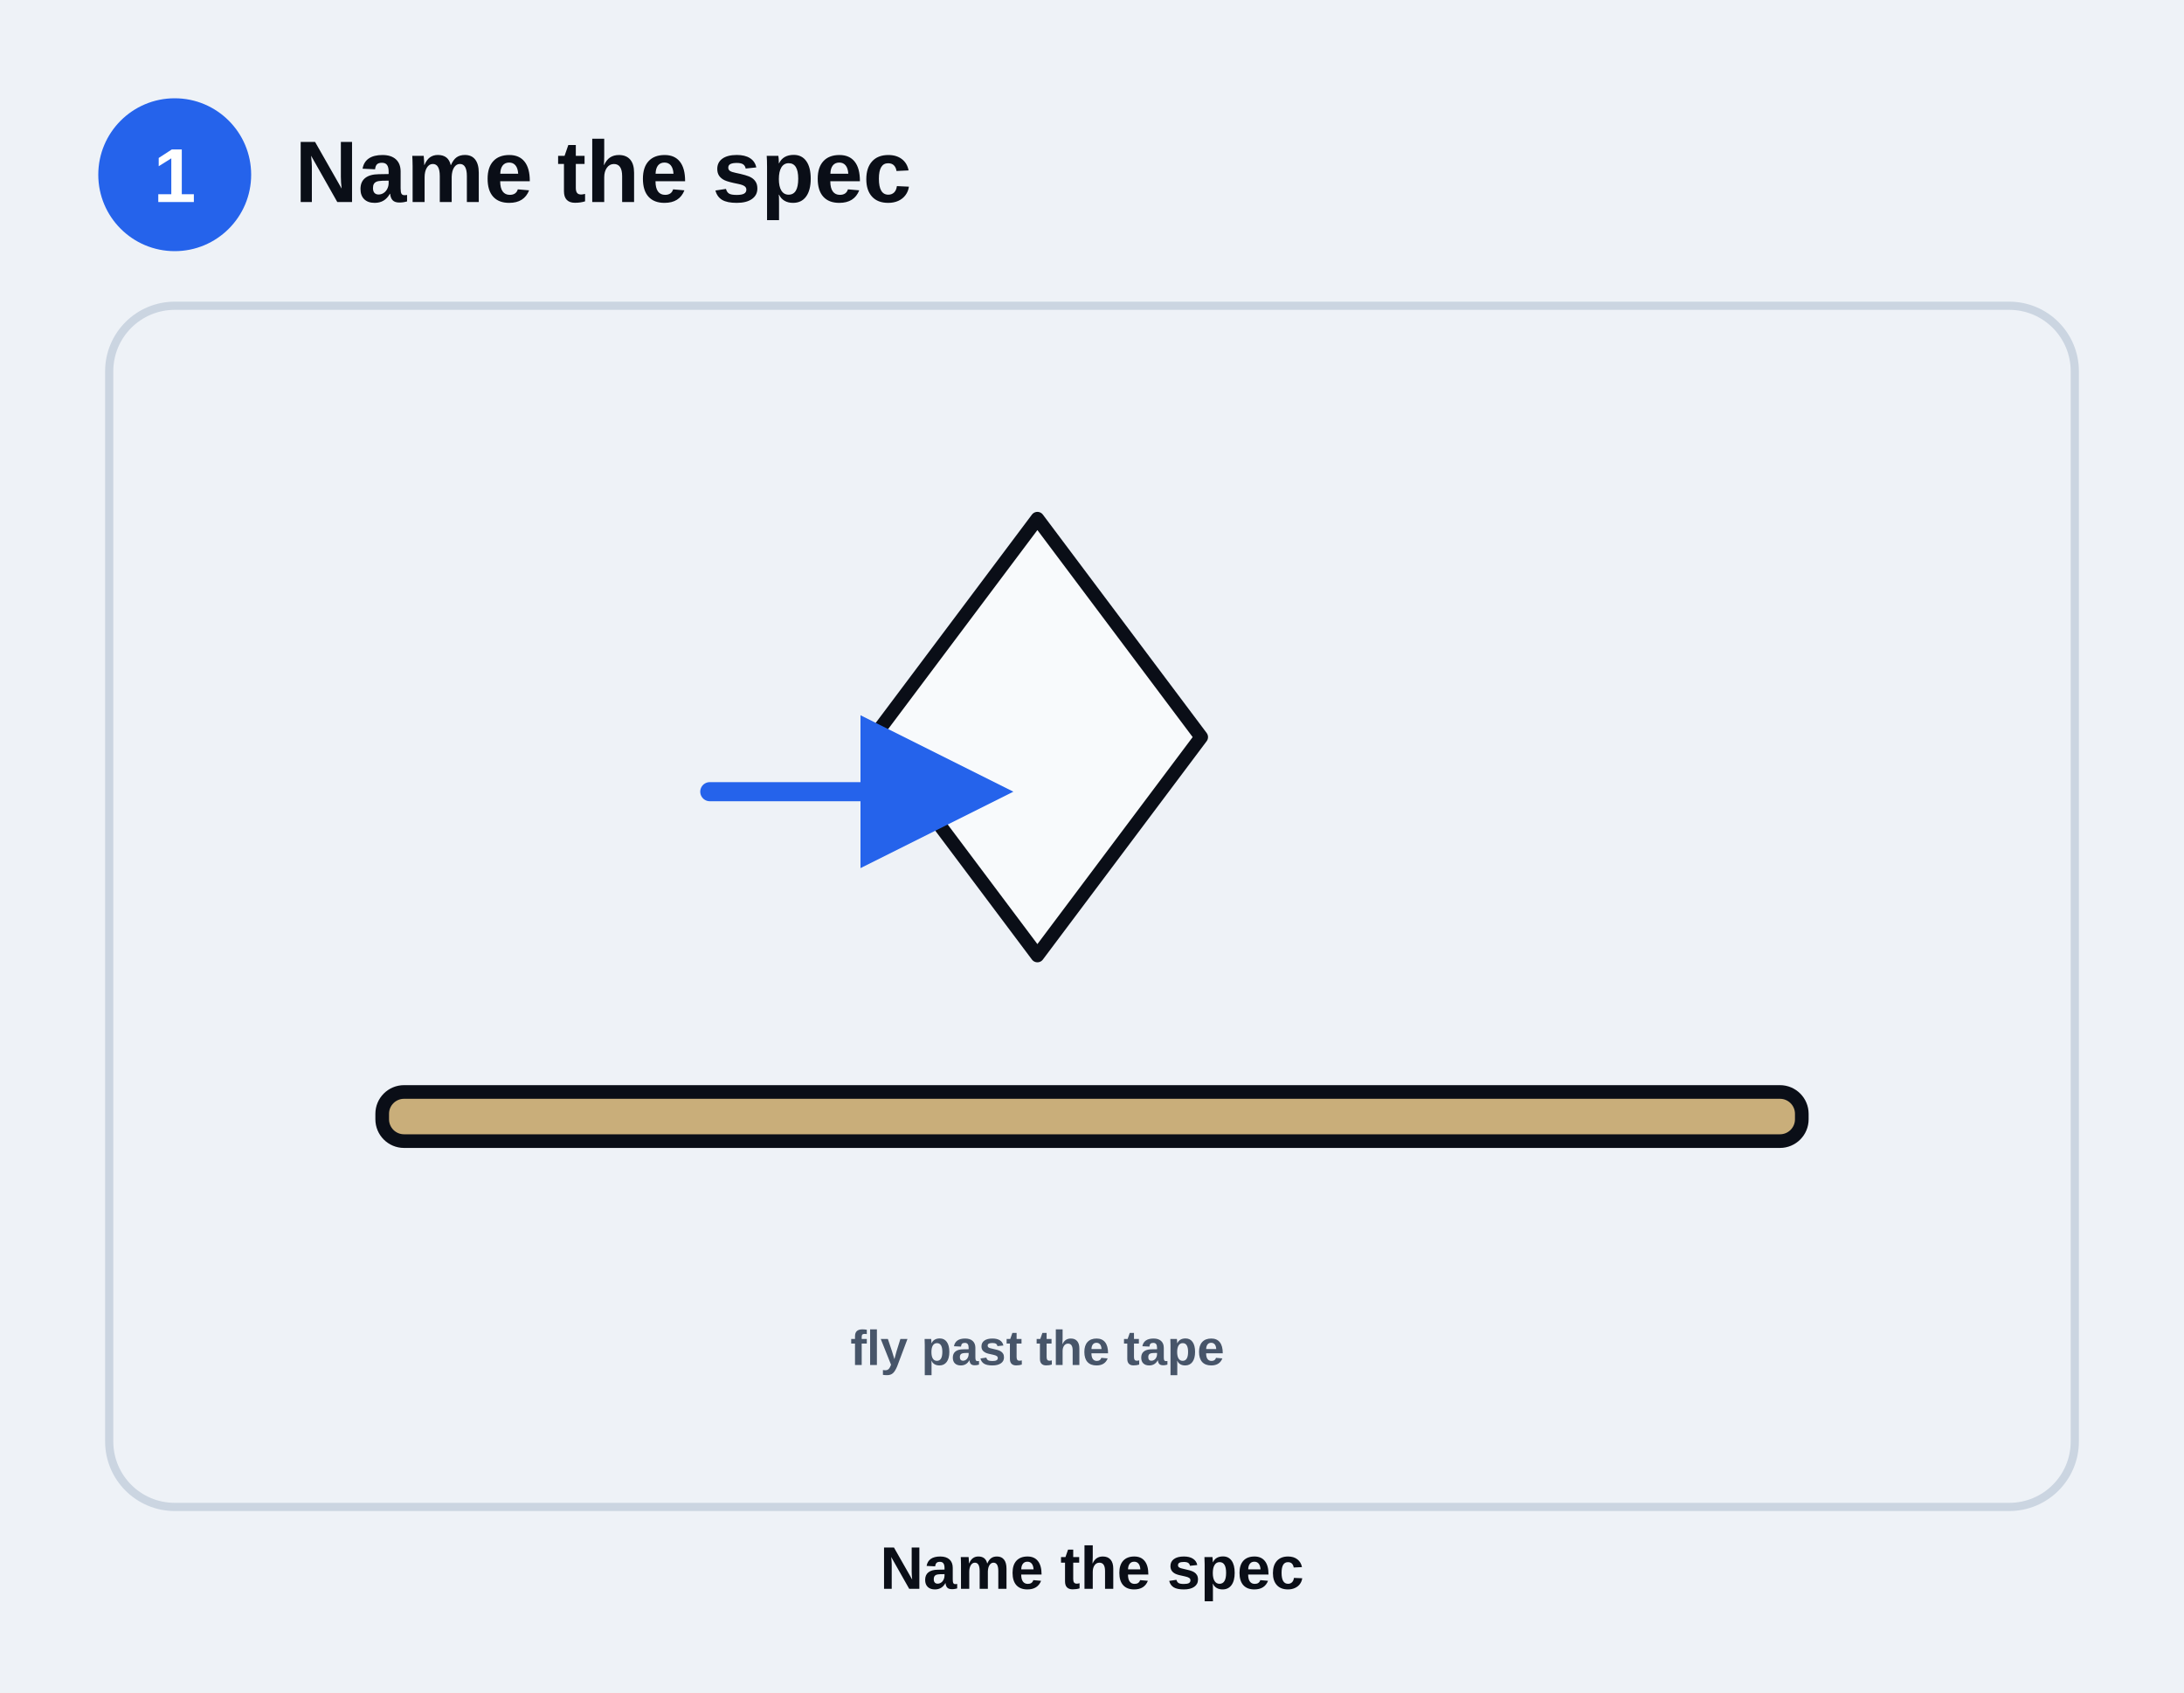
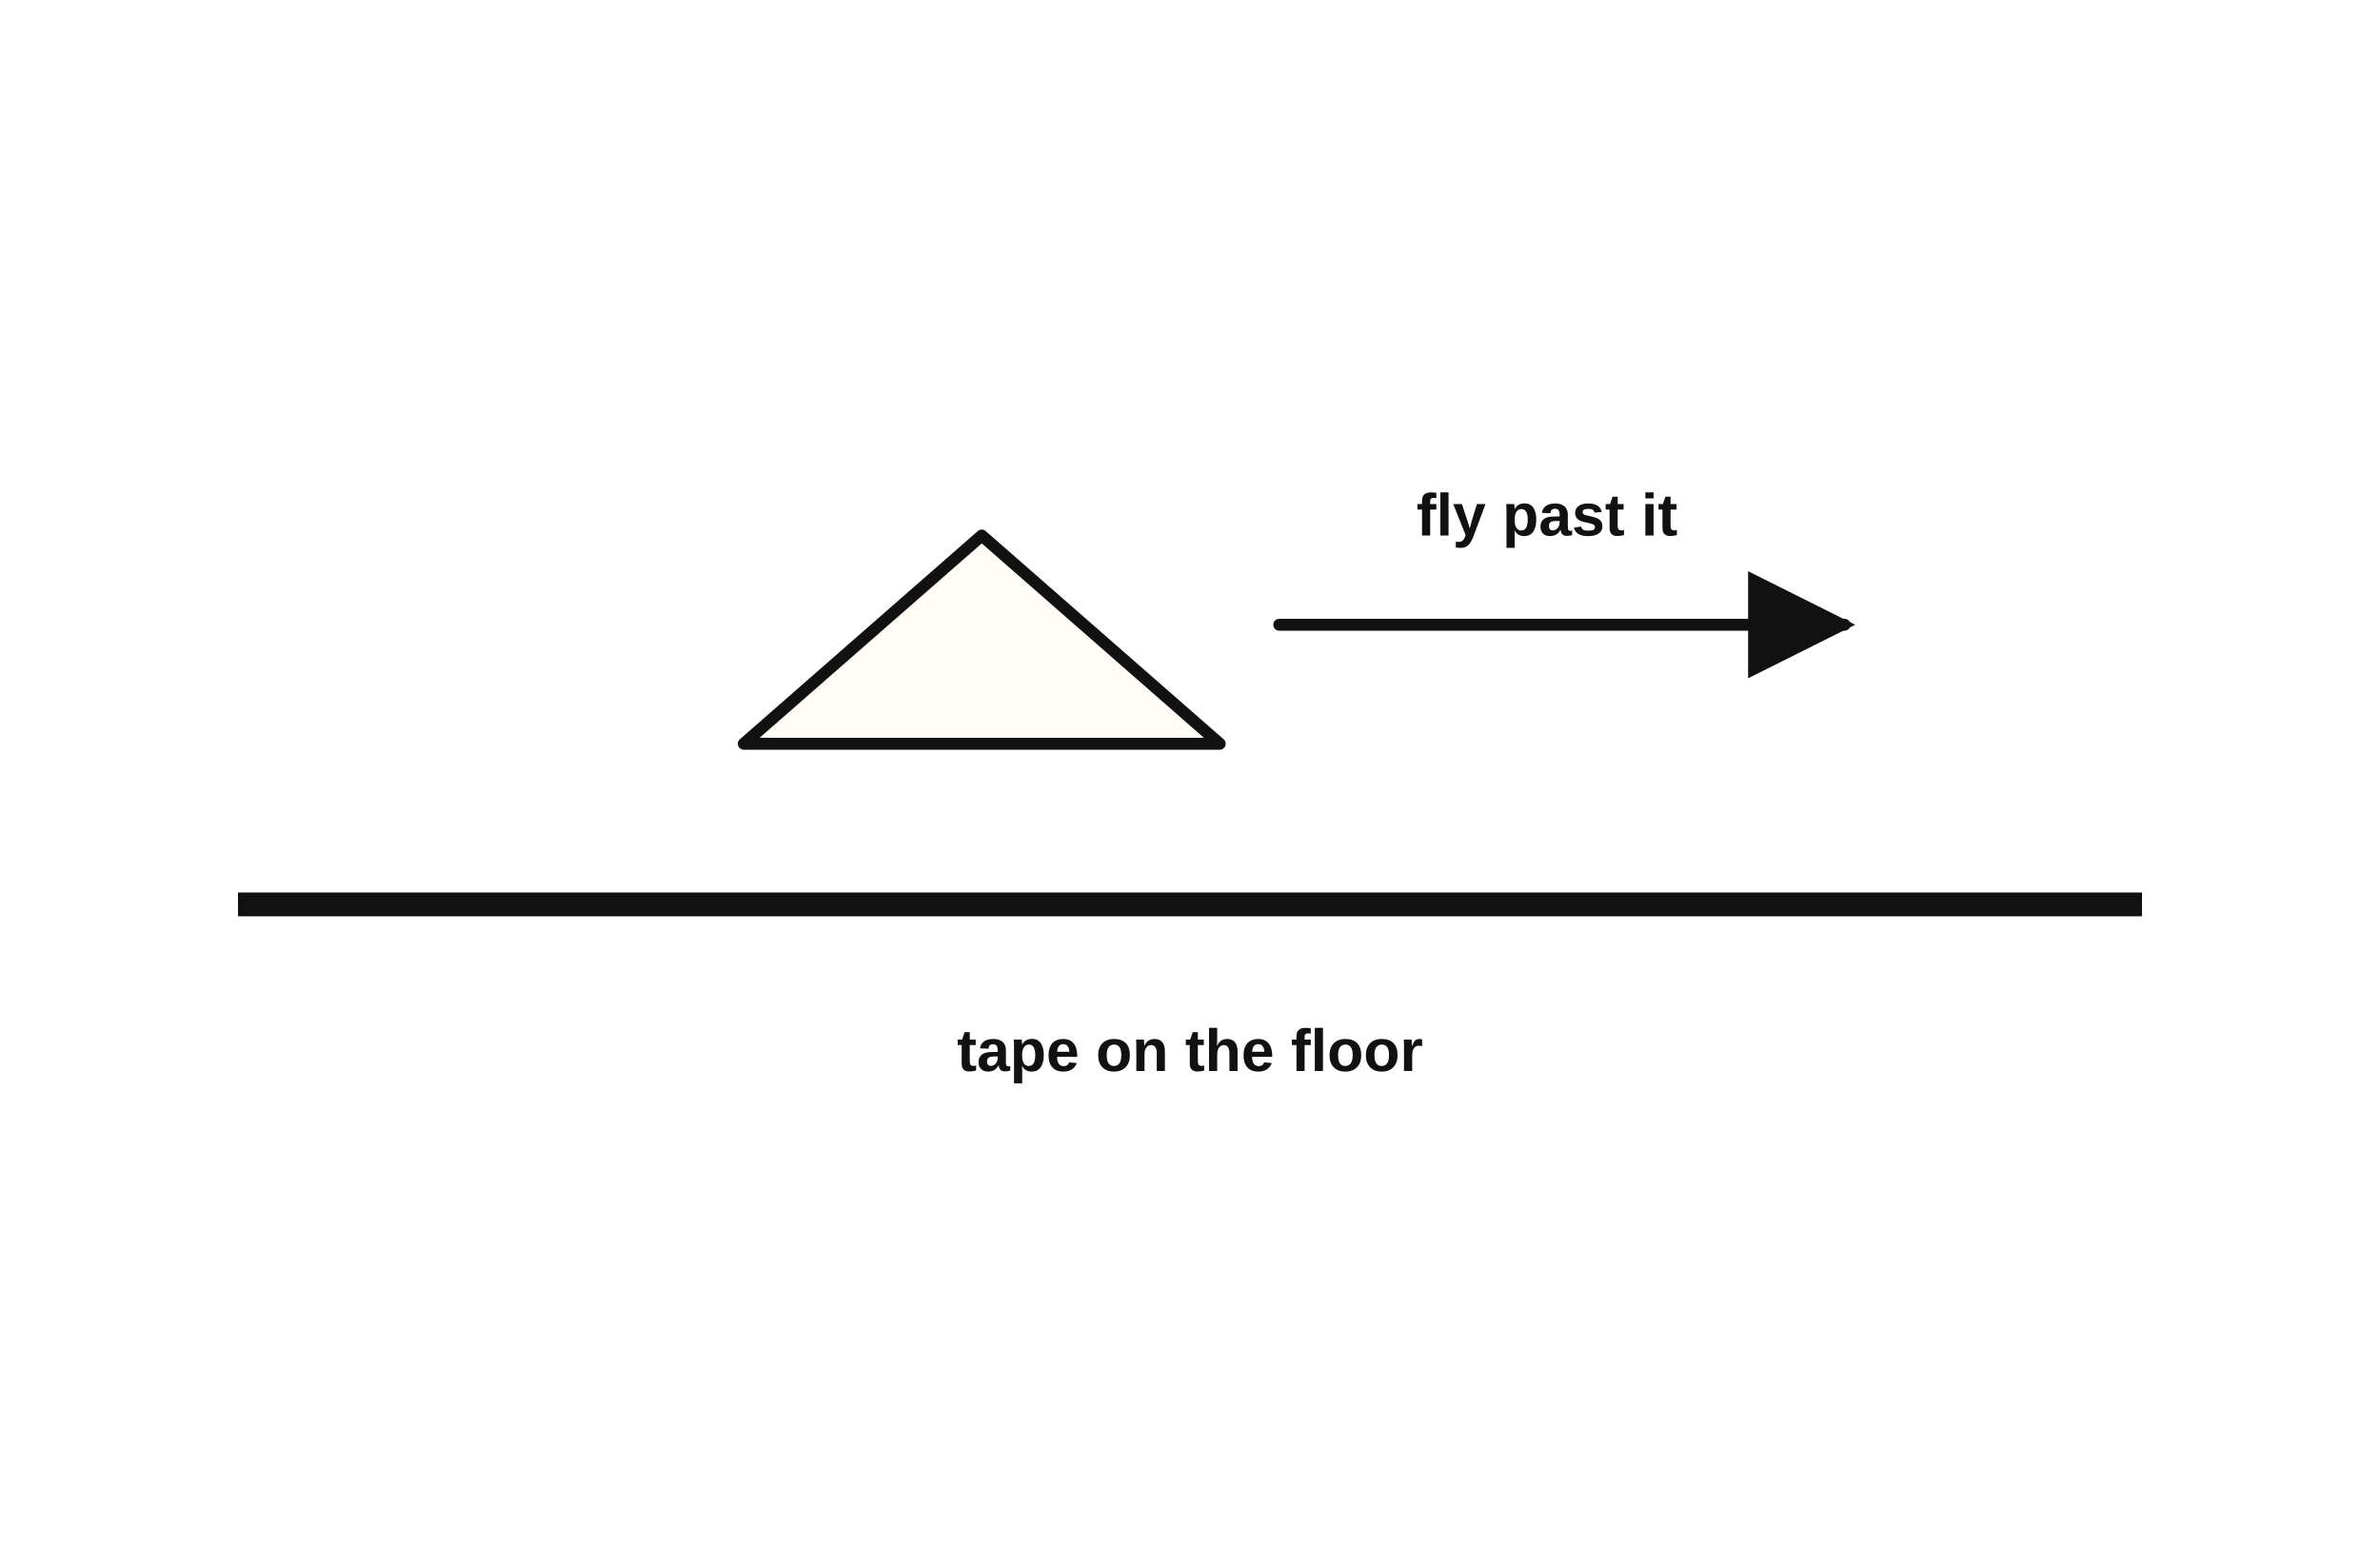
- <svg xmlns="http://www.w3.org/2000/svg" width="800" height="620" viewBox="0 0 800 620" role="img">
+ <svg xmlns="http://www.w3.org/2000/svg" width="800" height="520" viewBox="0 0 800 520" role="img">
+   <rect width="800" height="520" fill="#ffffff" />
  <defs>
-     <marker id="arrow" viewBox="0 0 10 10" refX="8" refY="5" markerWidth="8" markerHeight="8" orient="auto-start-reverse">
-       <path d="M 0 0 L 10 5 L 0 10 z" fill="#2563EB" />
+     <marker id="arr" viewBox="0 0 10 10" refX="9" refY="5" markerWidth="9" markerHeight="9" orient="auto">
+       <path d="M 0 0 L 10 5 L 0 10 z" fill="#111111" />
    </marker>
  </defs>
-   <rect width="800" height="620" fill="#EEF2F7" />
-   <circle cx="64" cy="64" r="28" fill="#2563EB" />
-   <text x="64" y="74" text-anchor="middle" font-size="28" font-family="Arial,Helvetica,sans-serif" font-weight="700" fill="#FFFFFF">1</text>
-   <text x="108" y="74" font-size="32" font-family="Arial,Helvetica,sans-serif" font-weight="700" fill="#0A0E17">Name the spec</text>
-   <rect x="40" y="112" width="720" height="440" rx="24" fill="#EEF2F7" stroke="#CBD5E1" stroke-width="3" />
-   <g transform="translate(80,150)">
-     <rect x="60" y="250" width="520" height="18" rx="8" fill="#C9AE7A" stroke="#0A0E17" stroke-width="5" />
-     <polygon points="300,40 360,120 300,200 240,120" fill="#F8FAFC" stroke="#0A0E17" stroke-width="5" stroke-linejoin="round" />
-     <line x1="180" y1="140" x2="280" y2="140" stroke="#2563EB" stroke-width="7" stroke-linecap="round" marker-end="url(#arrow)" />
-     <text x="300" y="350" text-anchor="middle" font-size="18" font-family="Arial,Helvetica,sans-serif" font-weight="600" fill="#475569">fly past the tape</text>
-   </g>
-   <text x="400" y="582" text-anchor="middle" font-size="22" font-family="Arial,Helvetica,sans-serif" font-weight="700" fill="#0A0E17">Name the spec</text>
+   <rect x="80" y="300" width="640" height="8" fill="#111111" />
+   <text x="400" y="360" text-anchor="middle" font-size="20" font-family="Arial, Helvetica, sans-serif" fill="#111111" font-weight="700">tape on the floor</text>
+   <polygon points="250,250 330,180 410,250" fill="#fffdf6" stroke="#111" stroke-width="4" stroke-linejoin="round" />
+   <line x1="430" y1="210" x2="620" y2="210" fill="none" stroke="#111111" stroke-width="4" stroke-linecap="round" marker-end="url(#arr)" />
+   <text x="520" y="180" text-anchor="middle" font-size="20" font-family="Arial, Helvetica, sans-serif" fill="#111111" font-weight="700">fly past it</text>
</svg>
